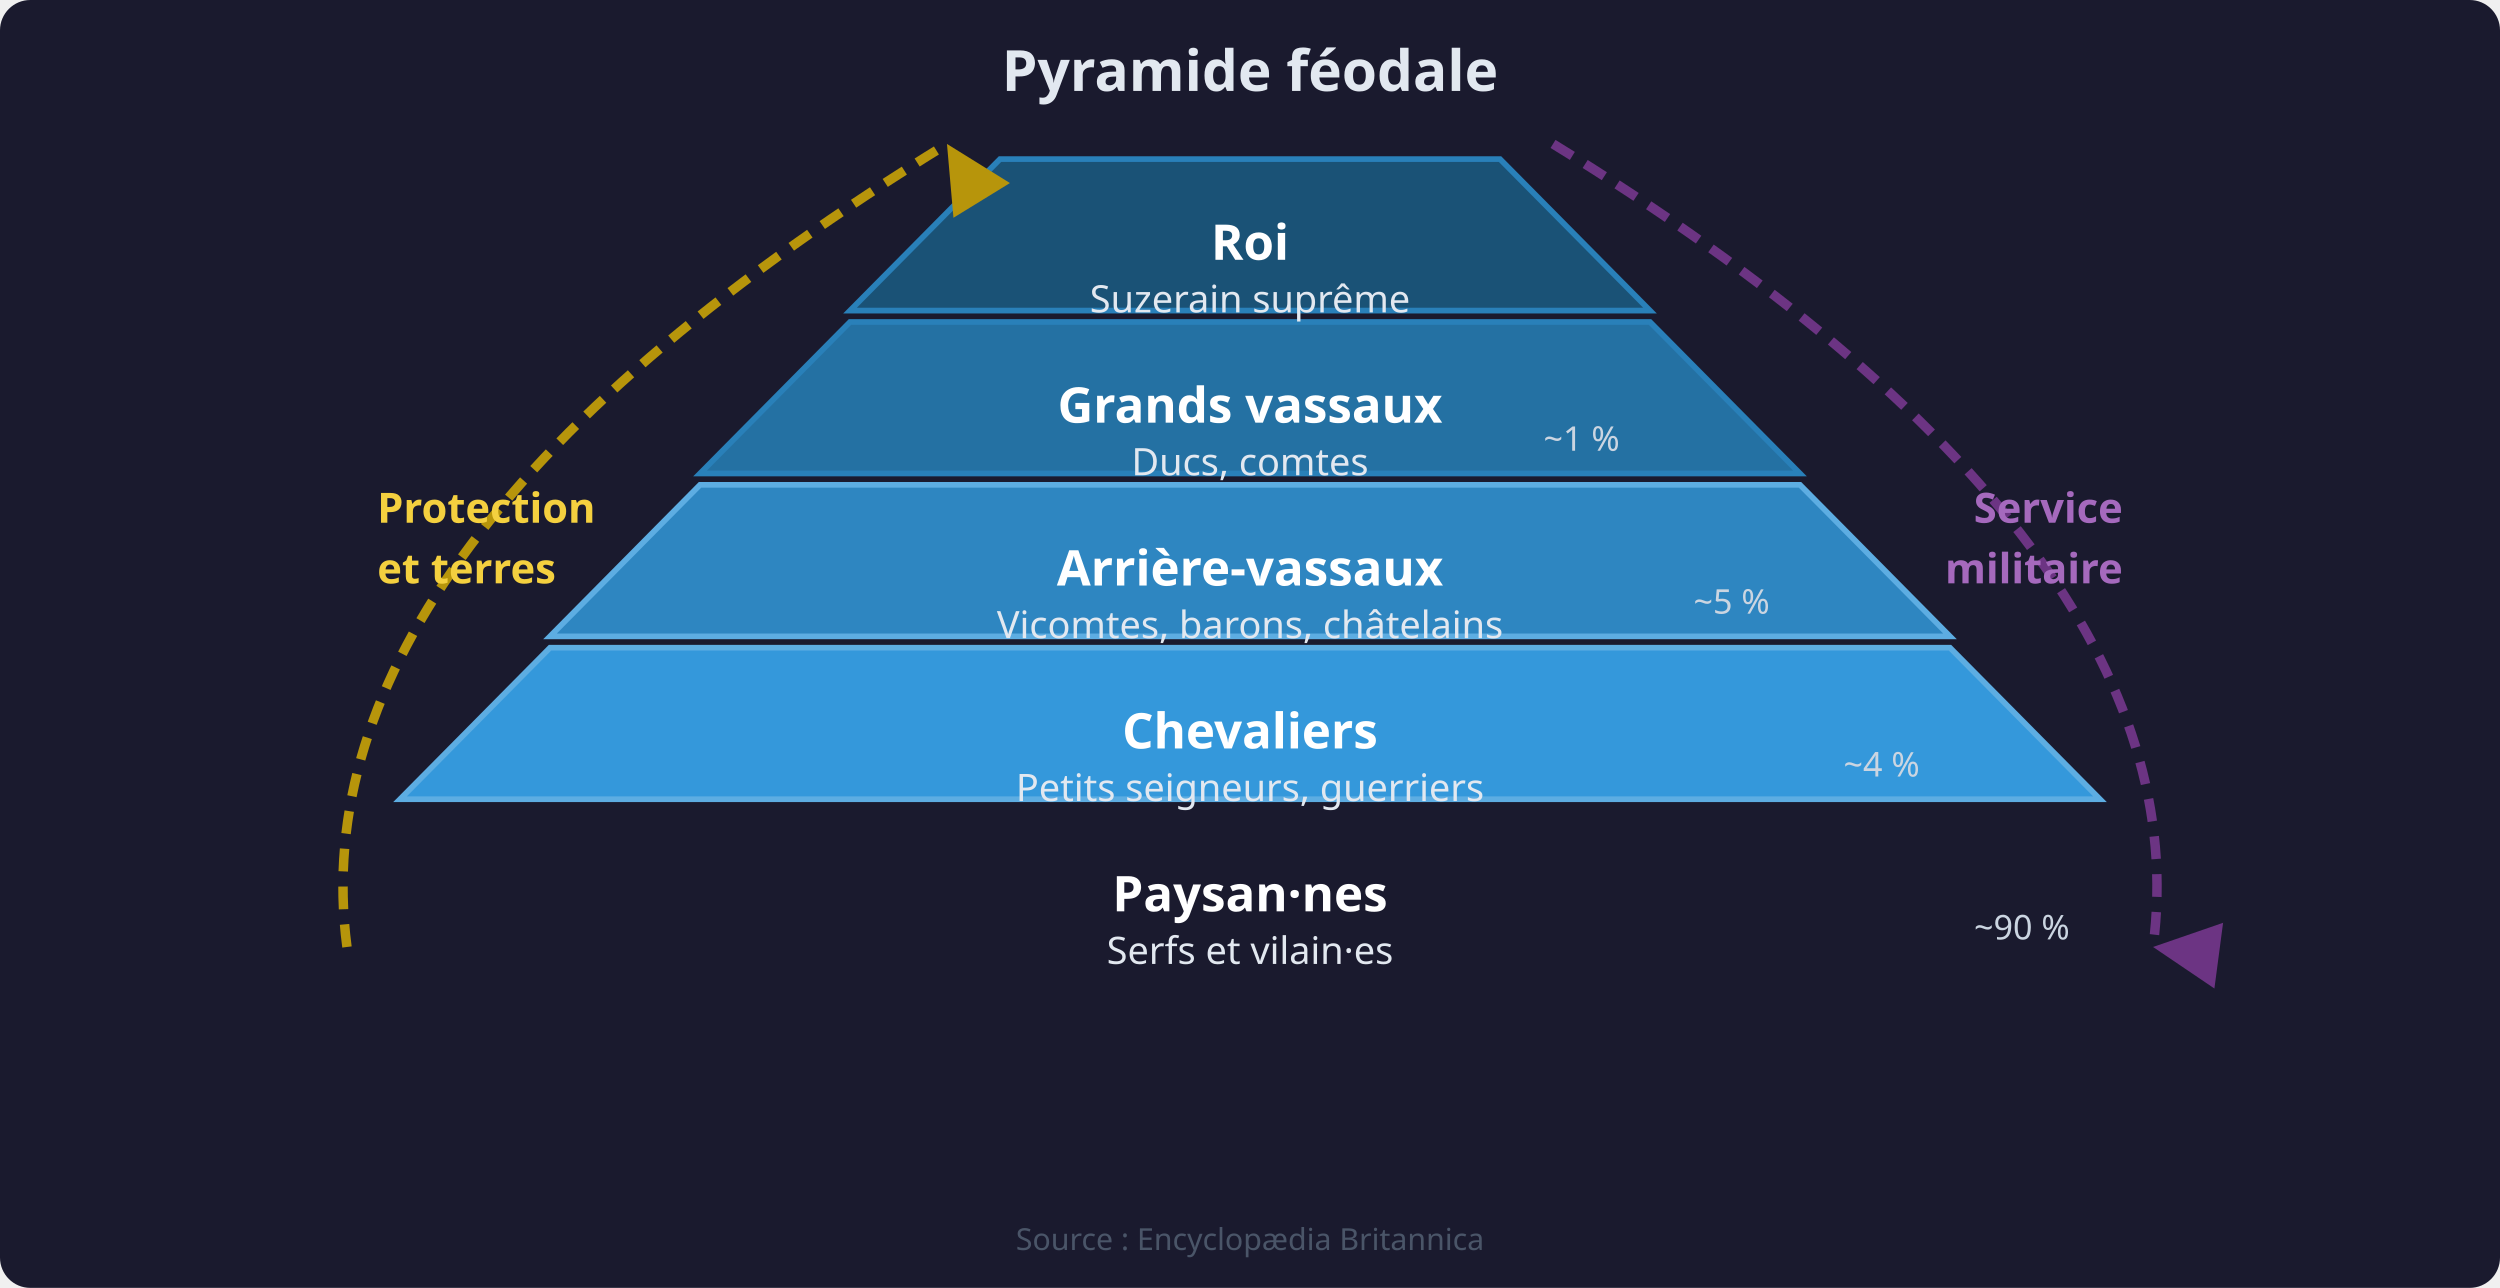
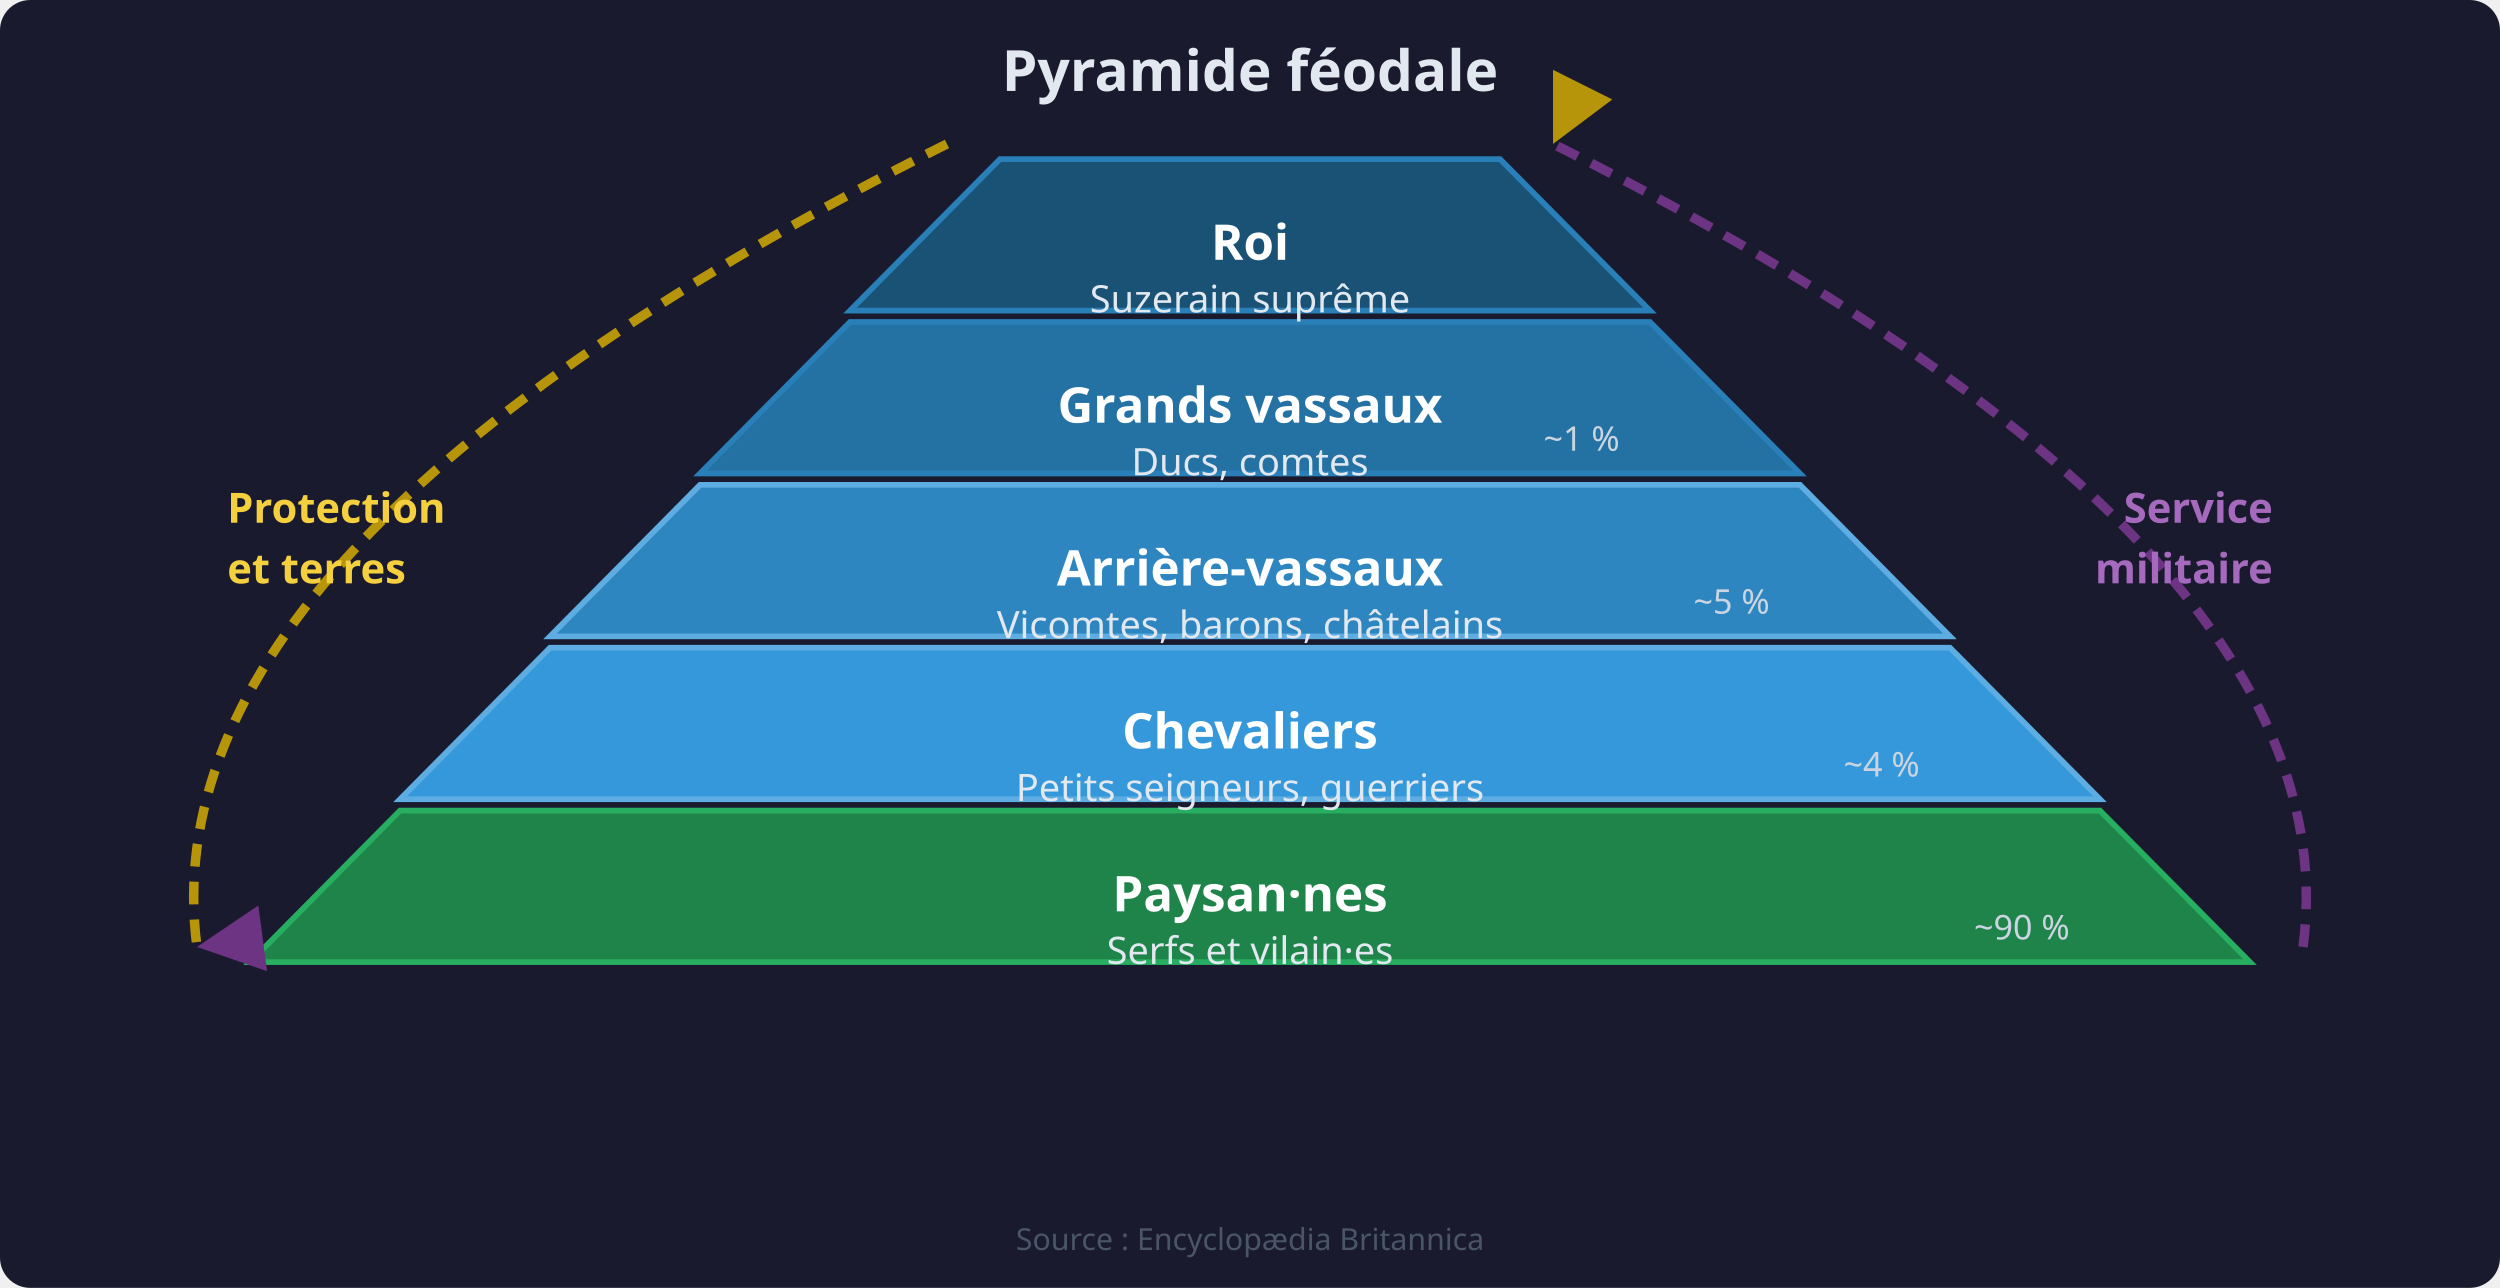
<svg xmlns="http://www.w3.org/2000/svg" viewBox="0 0 660 340" width="660" height="340" role="img" aria-label="Pyramide féodale : hiérarchie du royaume de France">
  <defs>
    <marker id="arrow-down" viewBox="0 0 10 10" refX="5" refY="10" markerWidth="7" markerHeight="7" orient="auto">
      <path d="M0,0 L5,10 L10,0" fill="#6c3483" />
    </marker>
    <marker id="arrow-up" viewBox="0 0 10 10" refX="5" refY="0" markerWidth="7" markerHeight="7" orient="auto">
      <path d="M0,10 L5,0 L10,10" fill="#b7950b" />
    </marker>
  </defs>
  <rect width="660" height="340" fill="#1a1a2e" rx="8" />
  <text x="330" y="24" fill="#e2e8f0" font-size="15" font-weight="700" text-anchor="middle" font-family="system-ui, sans-serif">Pyramide féodale</text>
  <polygon points="264,42 396,42 435.6,82 224.4,82" fill="#1a5276" stroke="#2980b9" stroke-width="1.5" />
  <polygon points="224.4,85 435.6,85 475.2,125 184.8,125" fill="#2471a3" stroke="#2980b9" stroke-width="1.5" />
  <polygon points="184.8,128 475.2,128 514.8,168 145.2,168" fill="#2e86c1" stroke="#5dade2" stroke-width="1.5" />
  <polygon points="145.2,171 514.8,171 554.4,211 105.6,211" fill="#3498db" stroke="#5dade2" stroke-width="1.5" />
-   <polygon points="105.6,214 554.4,214 NaN,254 NaN,254" fill="#1e8449" stroke="#27ae60" stroke-width="1.5" />
+   <polygon points="105.6,214 554.4,214 594,254 66,254" fill="#1e8449" stroke="#27ae60" stroke-width="1.5" />
  <text x="330" y="64" fill="#fff" font-size="13" font-weight="600" text-anchor="middle" font-family="system-ui, sans-serif" dominant-baseline="middle">Roi</text>
  <text x="330" y="79" fill="#e2e8f0" font-size="10" text-anchor="middle" font-family="system-ui, sans-serif" dominant-baseline="middle">Suzerain suprême</text>
  <text x="330" y="107" fill="#fff" font-size="13" font-weight="600" text-anchor="middle" font-family="system-ui, sans-serif" dominant-baseline="middle">Grands vassaux</text>
  <text x="330" y="122" fill="#e2e8f0" font-size="10" text-anchor="middle" font-family="system-ui, sans-serif" dominant-baseline="middle">Ducs, comtes</text>
  <text x="427.6" y="119" fill="#cbd5e1" font-size="9" text-anchor="end" font-family="system-ui, sans-serif">~1 %</text>
  <text x="330" y="150" fill="#fff" font-size="13" font-weight="600" text-anchor="middle" font-family="system-ui, sans-serif" dominant-baseline="middle">Arrière-vassaux</text>
  <text x="330" y="165" fill="#e2e8f0" font-size="10" text-anchor="middle" font-family="system-ui, sans-serif" dominant-baseline="middle">Vicomtes, barons, châtelains</text>
  <text x="467.2" y="162" fill="#cbd5e1" font-size="9" text-anchor="end" font-family="system-ui, sans-serif">~5 %</text>
  <text x="330" y="193" fill="#fff" font-size="13" font-weight="600" text-anchor="middle" font-family="system-ui, sans-serif" dominant-baseline="middle">Chevaliers</text>
  <text x="330" y="208" fill="#e2e8f0" font-size="10" text-anchor="middle" font-family="system-ui, sans-serif" dominant-baseline="middle">Petits seigneurs, guerriers</text>
  <text x="506.8" y="205" fill="#cbd5e1" font-size="9" text-anchor="end" font-family="system-ui, sans-serif">~4 %</text>
  <text x="330" y="236" fill="#fff" font-size="13" font-weight="600" text-anchor="middle" font-family="system-ui, sans-serif" dominant-baseline="middle">Paysan·nes</text>
  <text x="330" y="251" fill="#e2e8f0" font-size="10" text-anchor="middle" font-family="system-ui, sans-serif" dominant-baseline="middle">Serfs et vilain·es</text>
  <text x="546.4" y="248" fill="#cbd5e1" font-size="9" text-anchor="end" font-family="system-ui, sans-serif">~90 %</text>
-   <path d="M91.6,250 Q77.6,144 250,38" fill="none" stroke="#b7950b" stroke-width="2.5" stroke-dasharray="6,4" marker-end="url(#arrow-up)" />
-   <text x="99.6" y="138" fill="#f4d03f" font-size="11" font-weight="600" font-family="system-ui, sans-serif" text-anchor="start">Protection</text>
-   <text x="99.6" y="154" fill="#f4d03f" font-size="11" font-weight="600" font-family="system-ui, sans-serif" text-anchor="start">et terres</text>
-   <path d="M410,38 Q582.4,144 568.4,250" fill="none" stroke="#6c3483" stroke-width="2.5" stroke-dasharray="6,4" marker-end="url(#arrow-down)" />
-   <text x="560.4" y="138" fill="#a569bd" font-size="11" font-weight="600" font-family="system-ui, sans-serif" text-anchor="end">Service</text>
-   <text x="560.4" y="154" fill="#a569bd" font-size="11" font-weight="600" font-family="system-ui, sans-serif" text-anchor="end">militaire</text>
+   <path d="M250,38 Q38,144 52,250" fill="none" stroke="#b7950b" stroke-width="2.5" stroke-dasharray="6,4" marker-end="url(#arrow-down)" />
+   <text x="60" y="138" fill="#f4d03f" font-size="11" font-weight="600" font-family="system-ui, sans-serif" text-anchor="start">Protection</text>
+   <text x="60" y="154" fill="#f4d03f" font-size="11" font-weight="600" font-family="system-ui, sans-serif" text-anchor="start">et terres</text>
+   <path d="M608,250 Q622,144 410,38" fill="none" stroke="#6c3483" stroke-width="2.5" stroke-dasharray="6,4" marker-end="url(#arrow-up)" />
+   <text x="600" y="138" fill="#a569bd" font-size="11" font-weight="600" font-family="system-ui, sans-serif" text-anchor="end">Service</text>
+   <text x="600" y="154" fill="#a569bd" font-size="11" font-weight="600" font-family="system-ui, sans-serif" text-anchor="end">militaire</text>
  <text x="330" y="330" fill="#4a5568" font-size="8" font-family="system-ui, sans-serif" text-anchor="middle">Source : Encyclopædia Britannica</text>
</svg>
